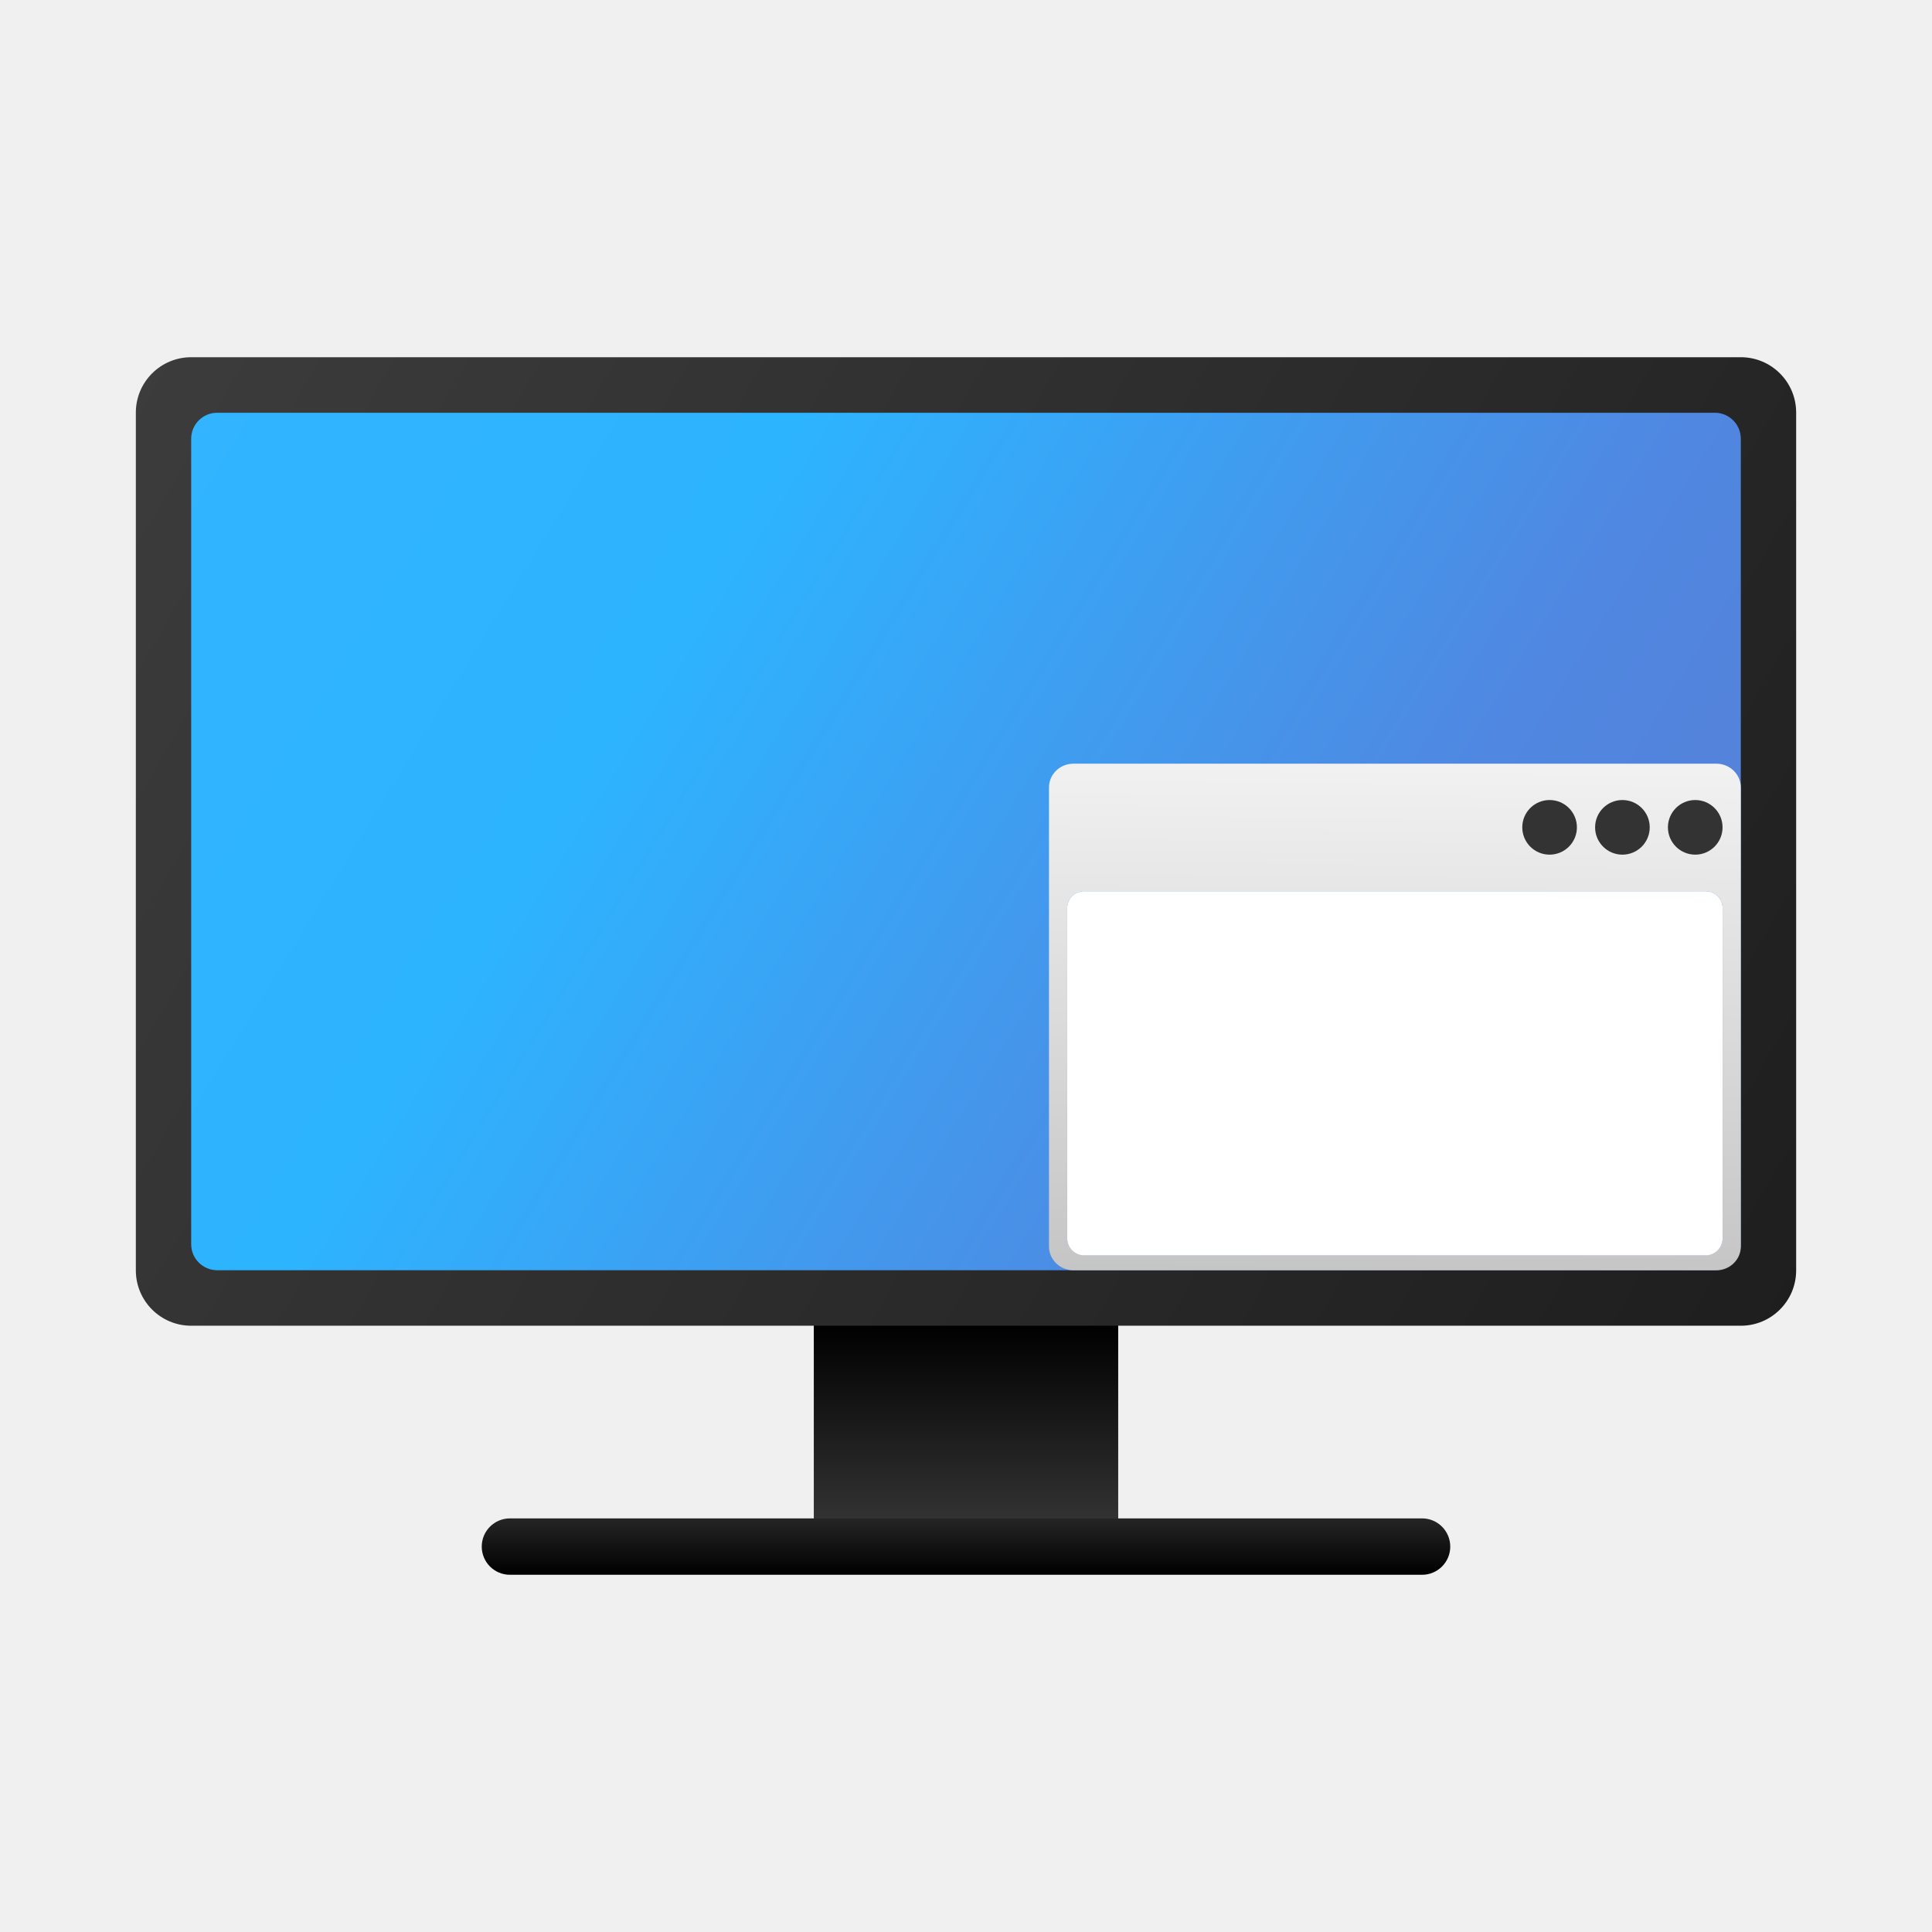
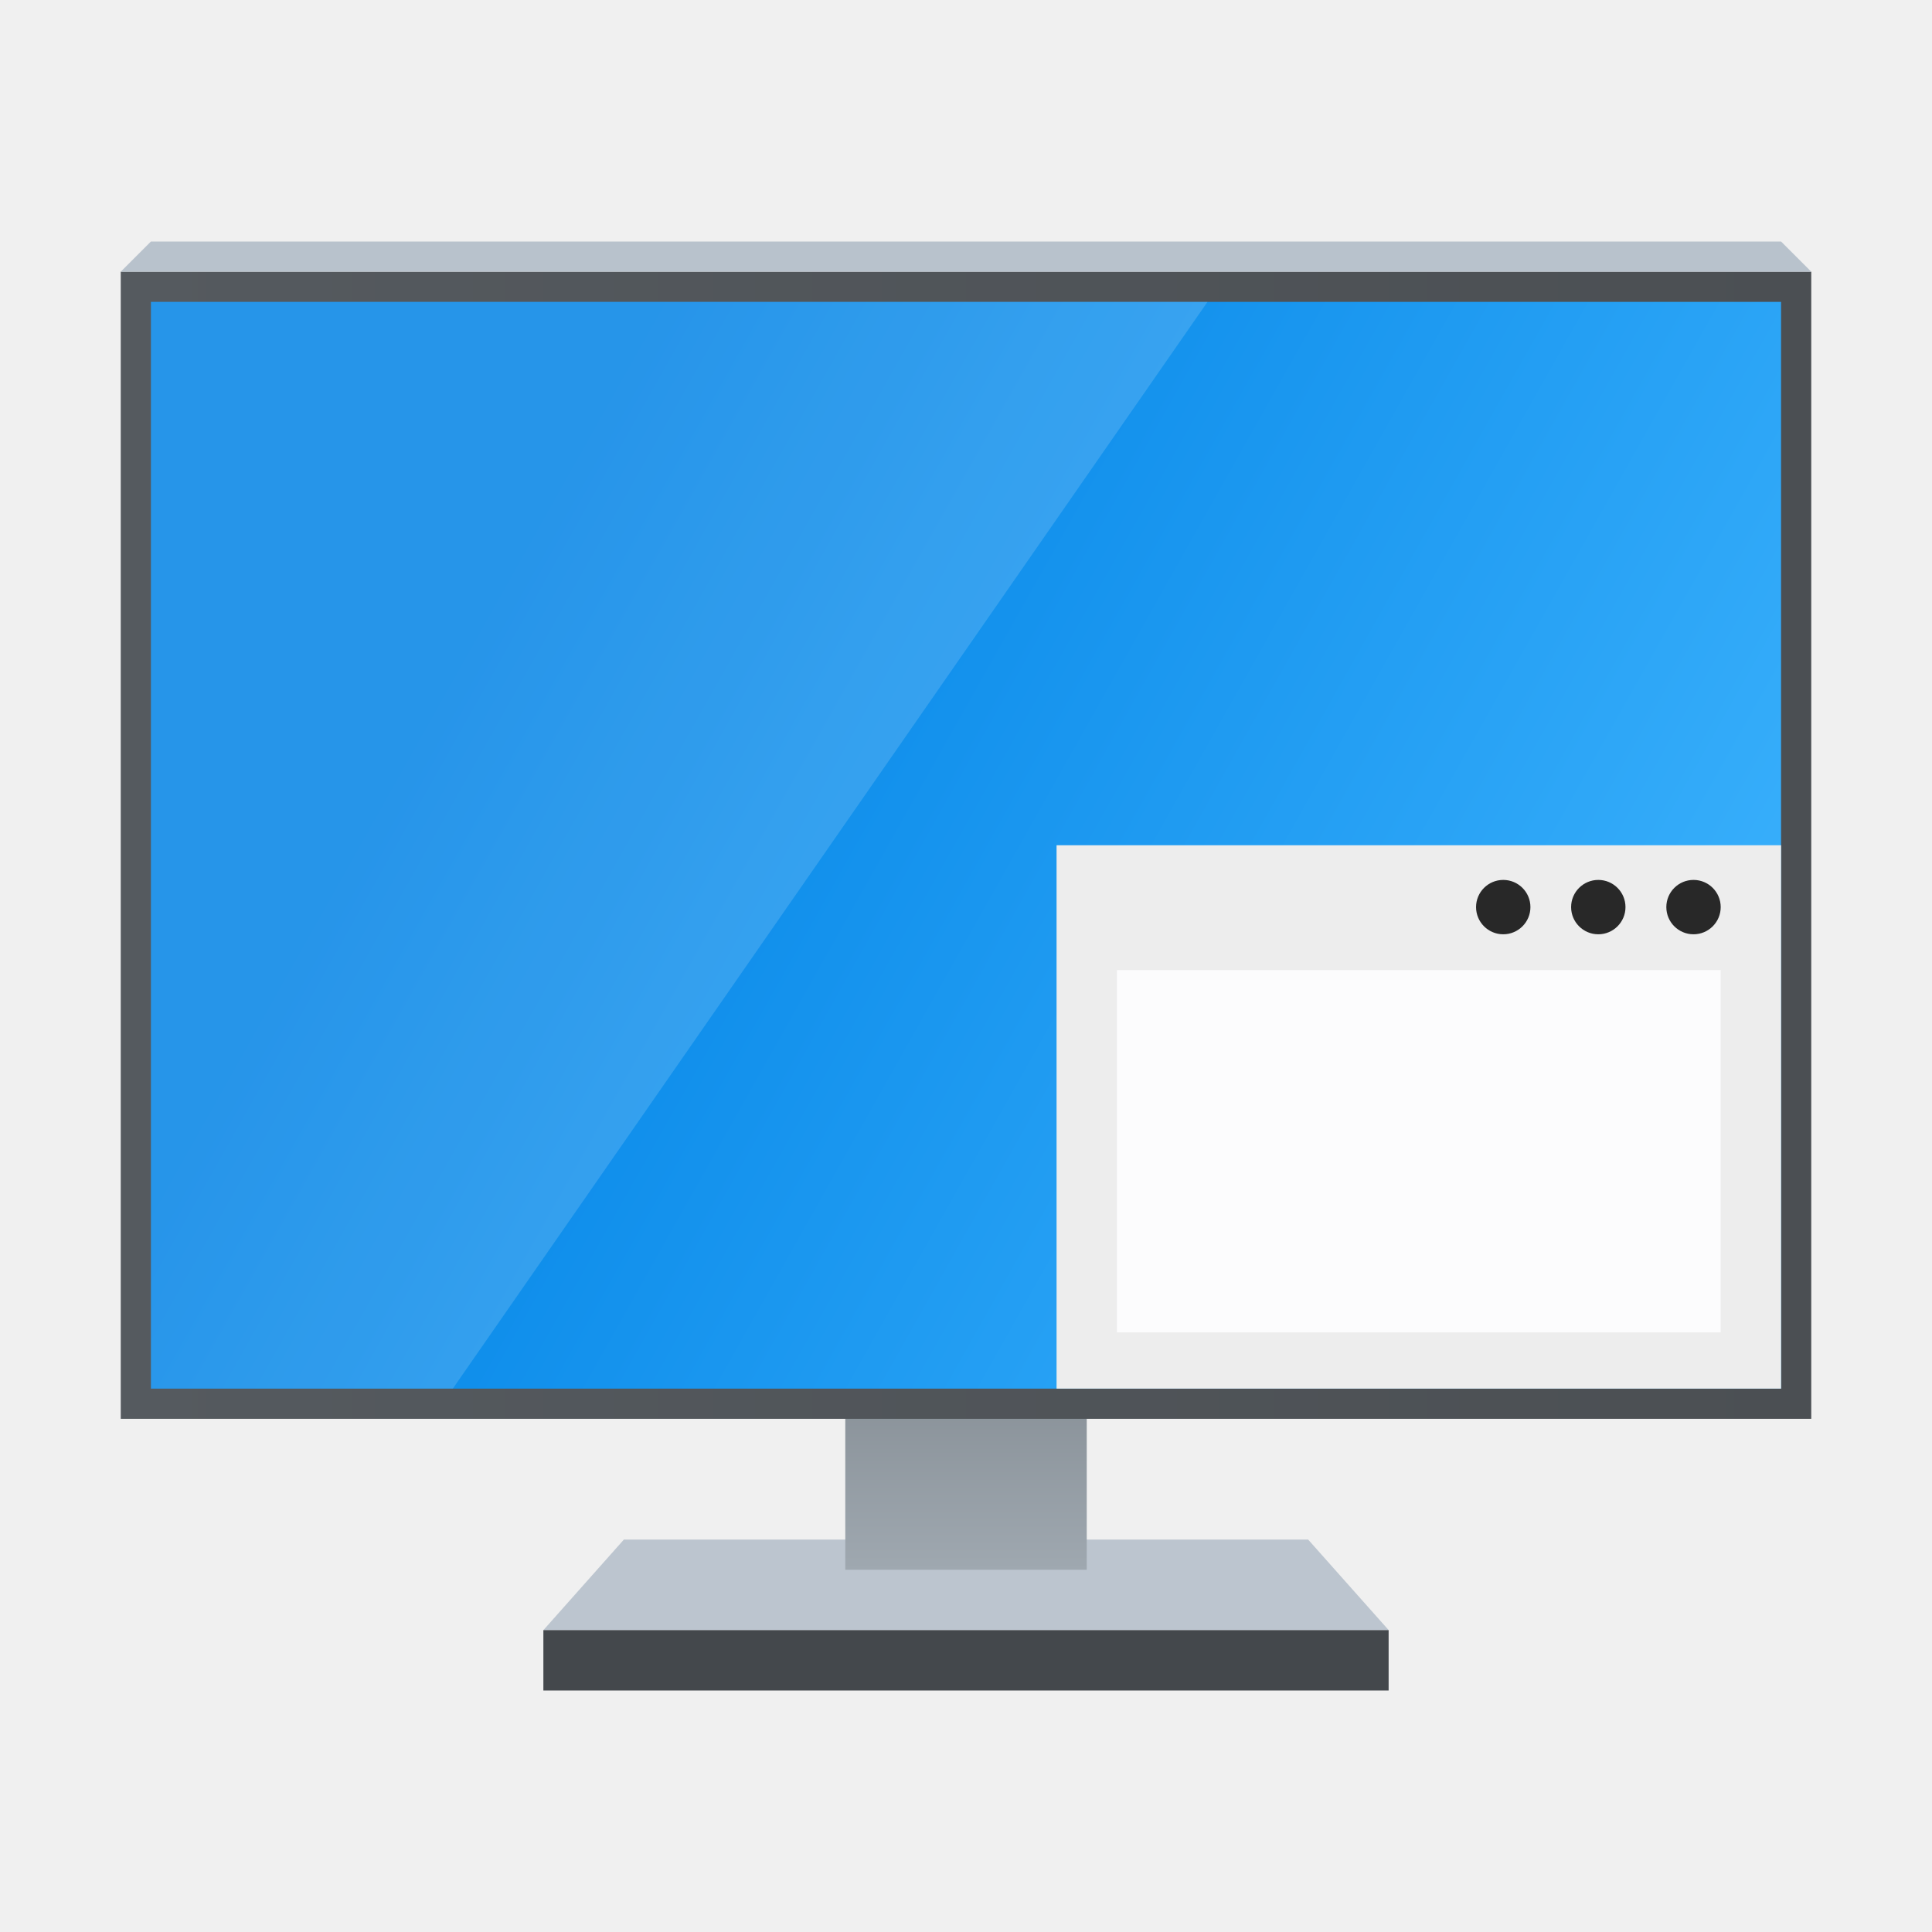
- <svg xmlns="http://www.w3.org/2000/svg" xmlns:xlink="http://www.w3.org/1999/xlink" id="svg10" version="1.1" viewBox="0 0 16.933 16.933" height="64" width="64">
-   <defs id="defs14">
-     <style type="text/css" id="style845" />
-     <style type="text/css" id="style847" />
-     <linearGradient id="linearGradient851" x1="8.202" x2="8.202" y1="293.56" y2="291.71" gradientTransform="matrix(13.858,0,0,3.7796,-83.5,-1051.6)" gradientUnits="userSpaceOnUse">
-       <stop stop-color="#323232" offset="0" id="stop849" />
-       <stop offset="1" id="stop851" />
+ <svg xmlns="http://www.w3.org/2000/svg" id="Apps-Visual-Studio-Code" width="64" height="64" enable-background="new 0 0 1024 1024" image-rendering="optimizeSpeed" version="1.1" viewBox="0 0 64 64">
+   <defs>
+     <style type="text/css" />
+     <style type="text/css" />
+     <linearGradient id="linearGradient1455" x1="4" x2="60" y1="27" y2="27" gradientTransform="matrix(1 0 0 1.0556 1e-6 -.5)" gradientUnits="userSpaceOnUse">
+       <stop stop-color="#555a5f" offset="0" />
+       <stop stop-color="#4b4f53" offset="1" />
    </linearGradient>
-     <linearGradient id="linearGradient865" x1="8.202" x2="8.202" y1="293.39" y2="294.09" gradientTransform="matrix(2.2047,0,0,3.8518,13.333,-1072.8)" gradientUnits="userSpaceOnUse">
-       <stop stop-color="#323232" offset="0" id="stop854" />
-       <stop offset="1" id="stop856" />
+     <linearGradient id="linearGradient17498" x1="15.408" x2="60" y1="19" y2="45" gradientTransform="matrix(.96428 0 0 1 1.1428 1)" gradientUnits="userSpaceOnUse">
+       <stop stop-color="#0082e5" offset="0" />
+       <stop stop-color="#42b7ff" offset="1" />
    </linearGradient>
-     <linearGradient id="linearGradient1458" x1="75" x2="135" y1="-21" y2="14" gradientTransform="matrix(0.93334,0,0,0.88533,-66,36.599)" gradientUnits="userSpaceOnUse">
-       <stop stop-color="#32b4ff" offset="0" id="stop859" />
-       <stop stop-color="#2db4ff" offset=".296" id="stop861" />
-       <stop stop-color="#5087e1" offset=".727" id="stop863" />
-       <stop stop-color="#5a7dd2" offset="1" id="stop865" />
+     <linearGradient id="linearGradient29240" x1="32" x2="32" y1="44" y2="52" gradientTransform="matrix(.79998 0 0 1 6.4007 0)" gradientUnits="userSpaceOnUse">
+       <stop stop-color="#818990" offset="0" />
+       <stop stop-color="#9fa8b0" offset="1" />
    </linearGradient>
-     <linearGradient id="linearGradient920" x1="2" x2="62" y1="16" y2="51" gradientUnits="userSpaceOnUse">
-       <stop stop-color="#3c3c3c" offset="0" id="stop868" />
-       <stop stop-color="#1e1e1e" offset="1" id="stop870" />
-     </linearGradient>
-     <linearGradient id="b" x1="399.57" x2="399.57" y1="545.8" y2="517.8" gradientTransform="matrix(0.5669644,0,0,0.5669644,-241.0384,-298.0971)" gradientUnits="userSpaceOnUse">
-       <stop stop-color="#3889e9" offset="0" id="stop913" />
-       <stop stop-color="#5ea5fb" offset="1" id="stop915" />
-     </linearGradient>
-     <linearGradient id="f" x1="409.57" x2="409.94" y1="542.8" y2="504.19" gradientTransform="matrix(1.0382 4.4533e-6 -3.9097e-6 .98384 -396.2 -474.96)" gradientUnits="userSpaceOnUse">
-       <stop stop-color="#c4c4c4" offset="0" id="stop918" />
-       <stop stop-color="#f6f6f6" offset="1" id="stop920" />
-     </linearGradient>
-     <style type="text/css" id="style923" />
-     <linearGradient id="linearGradient1044" x1="409.57" x2="409.94" y1="542.8" y2="504.19" gradientTransform="matrix(0.1503257,6.4481357e-7,-5.6610325e-7,0.1424547,-57.05415,-65.80953)" gradientUnits="userSpaceOnUse" xlink:href="#f" />
-     <style type="text/css" id="style926" />
-     <style type="text/css" id="style928" />
  </defs>
-   <circle style="fill:url(#b)" cx="-13.93" cy="3.401" r="0" fill="url(#b)" stroke-width="0.416" id="circle932" />
-   <g id="g882" transform="matrix(0.9166667,0,0,0.9166667,0.7055415,0.7055415)">
-     <g style="image-rendering:optimizeSpeed" id="g909" transform="matrix(0.2645781,0,0,0.2645781,1.6e-7,-2.6522984e-5)">
-       <g id="g883" transform="translate(0,-6)">
-         <rect id="rect875" stroke-width="7.237" fill="url(#linearGradient851)" ry="0" height="7" width="11" y="50.969" x="26.5" style="fill:url(#linearGradient851)" />
-         <rect id="rect877" stroke-width="2.914" fill="url(#linearGradient865)" ry="1.019" height="2.038" width="35" y="57.962" x="14.5" style="fill:url(#linearGradient865)" />
-         <rect id="rect879" fill="url(#linearGradient920)" ry="2" height="35" width="60" y="16" x="2" style="fill:url(#linearGradient920)" />
-         <rect id="rect881" stroke-width="0.952" fill="url(#linearGradient1458)" ry="0.939" height="30.987" width="56" y="18.007" x="4" style="fill:url(#linearGradient1458)" />
-       </g>
-     </g>
-     <g transform="translate(8.201922)" id="g944">
-       <path id="path962" stroke-width="0.141" fill="url(#linearGradient1044)" d="M 1.293,6.532 C 1.163,6.532 1.058,6.633 1.058,6.76 l -6.3e-6,4.388 c -5e-7,0.126 0.105,0.228 0.235,0.228 l 6.145,1.8e-5 c 0.13,1e-6 0.235,-0.102 0.235,-0.228 l 6.4e-6,-4.388 c 5e-7,-0.126 -0.105,-0.228 -0.235,-0.228 z m 0.108,1.218 5.929,1.7e-5 c 0.094,3e-7 0.169,0.073 0.169,0.164 l -4.5e-6,3.154 c -4e-7,0.091 -0.075,0.164 -0.169,0.164 l -5.929,-1.7e-5 c -0.094,-10e-7 -0.169,-0.073 -0.169,-0.164 l 4.5e-6,-3.154 c 3e-7,-0.091 0.075,-0.164 0.169,-0.164 z" style="fill:url(#linearGradient1044)" />
-       <g id="g970" fill="#333333" transform="matrix(0.08111101,-0.00967459,0.00996925,0.07871321,-33.48884,-23.35143)">
-         <ellipse id="ellipse964" ry="3.293" rx="3.196" cy="384.49" cx="498.35" transform="rotate(7.007)" />
-         <ellipse id="ellipse966" ry="3.293" rx="3.196" cy="384.49" cx="489.83" transform="rotate(7.007)" />
-         <ellipse id="ellipse968" ry="3.293" rx="3.196" cy="384.49" cx="481.31" transform="rotate(7.007)" />
-       </g>
-       <path d="m 1.396,7.751 c -0.091,0 -0.164,0.073 -0.164,0.164 v 3.154 c 0,0.091 0.073,0.164 0.164,0.164 h 5.939 c 0.091,0 0.164,-0.073 0.164,-0.164 V 7.915 c 0,-0.091 -0.073,-0.164 -0.164,-0.164 z" style="fill:#ffffff;fill-opacity:1;stroke-width:0.141" id="rect972" />
+   <g shape-rendering="auto">
+     <path d="m20.667 51h22.667l2.667 3h-28z" color="#000000" color-rendering="auto" dominant-baseline="auto" fill="#bcc5cf" image-rendering="optimizeSpeed" solid-color="#000000" stop-color="#000000" stroke-width="5.773" style="font-feature-settings:normal;font-variant-alternates:normal;font-variant-caps:normal;font-variant-east-asian:normal;font-variant-ligatures:normal;font-variant-numeric:normal;font-variant-position:normal;font-variation-settings:normal;inline-size:0;isolation:auto;mix-blend-mode:normal;shape-margin:0;shape-padding:0;text-decoration-color:#000000;text-decoration-line:none;text-decoration-style:solid;text-indent:0;text-orientation:mixed;text-transform:none;white-space:normal" />
+     <path d="m28.001 44.222h7.999v7.778h-7.999z" color="#000000" color-rendering="auto" dominant-baseline="auto" fill="url(#linearGradient29240)" image-rendering="optimizeSpeed" solid-color="#000000" stop-color="#000000" stroke-width="5.443" style="font-feature-settings:normal;font-variant-alternates:normal;font-variant-caps:normal;font-variant-east-asian:normal;font-variant-ligatures:normal;font-variant-numeric:normal;font-variant-position:normal;font-variation-settings:normal;inline-size:0;isolation:auto;mix-blend-mode:normal;shape-margin:0;shape-padding:0;text-decoration-color:#000000;text-decoration-line:none;text-decoration-style:solid;text-indent:0;text-orientation:mixed;text-transform:none;white-space:normal" />
+     <path d="m18 54h28v2h-28z" color="#000000" color-rendering="auto" dominant-baseline="auto" fill="#44484c" fill-opacity=".996" image-rendering="optimizeSpeed" solid-color="#000000" stop-color="#000000" stroke-width="6.667" style="font-feature-settings:normal;font-variant-alternates:normal;font-variant-caps:normal;font-variant-east-asian:normal;font-variant-ligatures:normal;font-variant-numeric:normal;font-variant-position:normal;font-variation-settings:normal;inline-size:0;isolation:auto;mix-blend-mode:normal;shape-margin:0;shape-padding:0;text-decoration-color:#000000;text-decoration-line:none;text-decoration-style:solid;text-indent:0;text-orientation:mixed;text-transform:none;white-space:normal" />
+   </g>
+   <g stroke-linecap="round" stroke-linejoin="round">
+     <rect x="4" y="9" width="56" height="38" ry="0" fill="url(#linearGradient1455)" stroke-width=".822" />
+     <rect x="5" y="10" width="54" height="36" ry="0" fill="url(#linearGradient17498)" stroke-width=".786" />
+     <path d="m5 8h54l1 1h-56z" color="#000000" fill="#b8c2cc" stroke-width=".265" style="-inkscape-stroke:none" />
+   </g>
+   <g transform="translate(19.962 5.4991)">
+     <rect x="15.038" y="22.501" width="24" height="18" fill="#ededed" stroke-width=".067" />
+     <rect x="17.038" y="26.637" width="20" height="12" fill="#fcfcfd" stroke-width=".05" />
+     <g transform="matrix(.86915 0 0 .86915 -2.8235 7.4815)" fill="#282828" stroke-width=".117">
+       <circle cx="44.827" cy="19.638" r="1.036" />
+       <circle cx="41.198" cy="19.638" r="1.036" />
+       <circle cx="37.575" cy="19.638" r="1.036" />
    </g>
  </g>
+   <path d="m5 10h35l-25 36h-10z" color="#000000" fill="#fff" opacity=".15" stroke-linecap="round" stroke-linejoin="round" stroke-width=".786" style="-inkscape-stroke:none" />
</svg>
